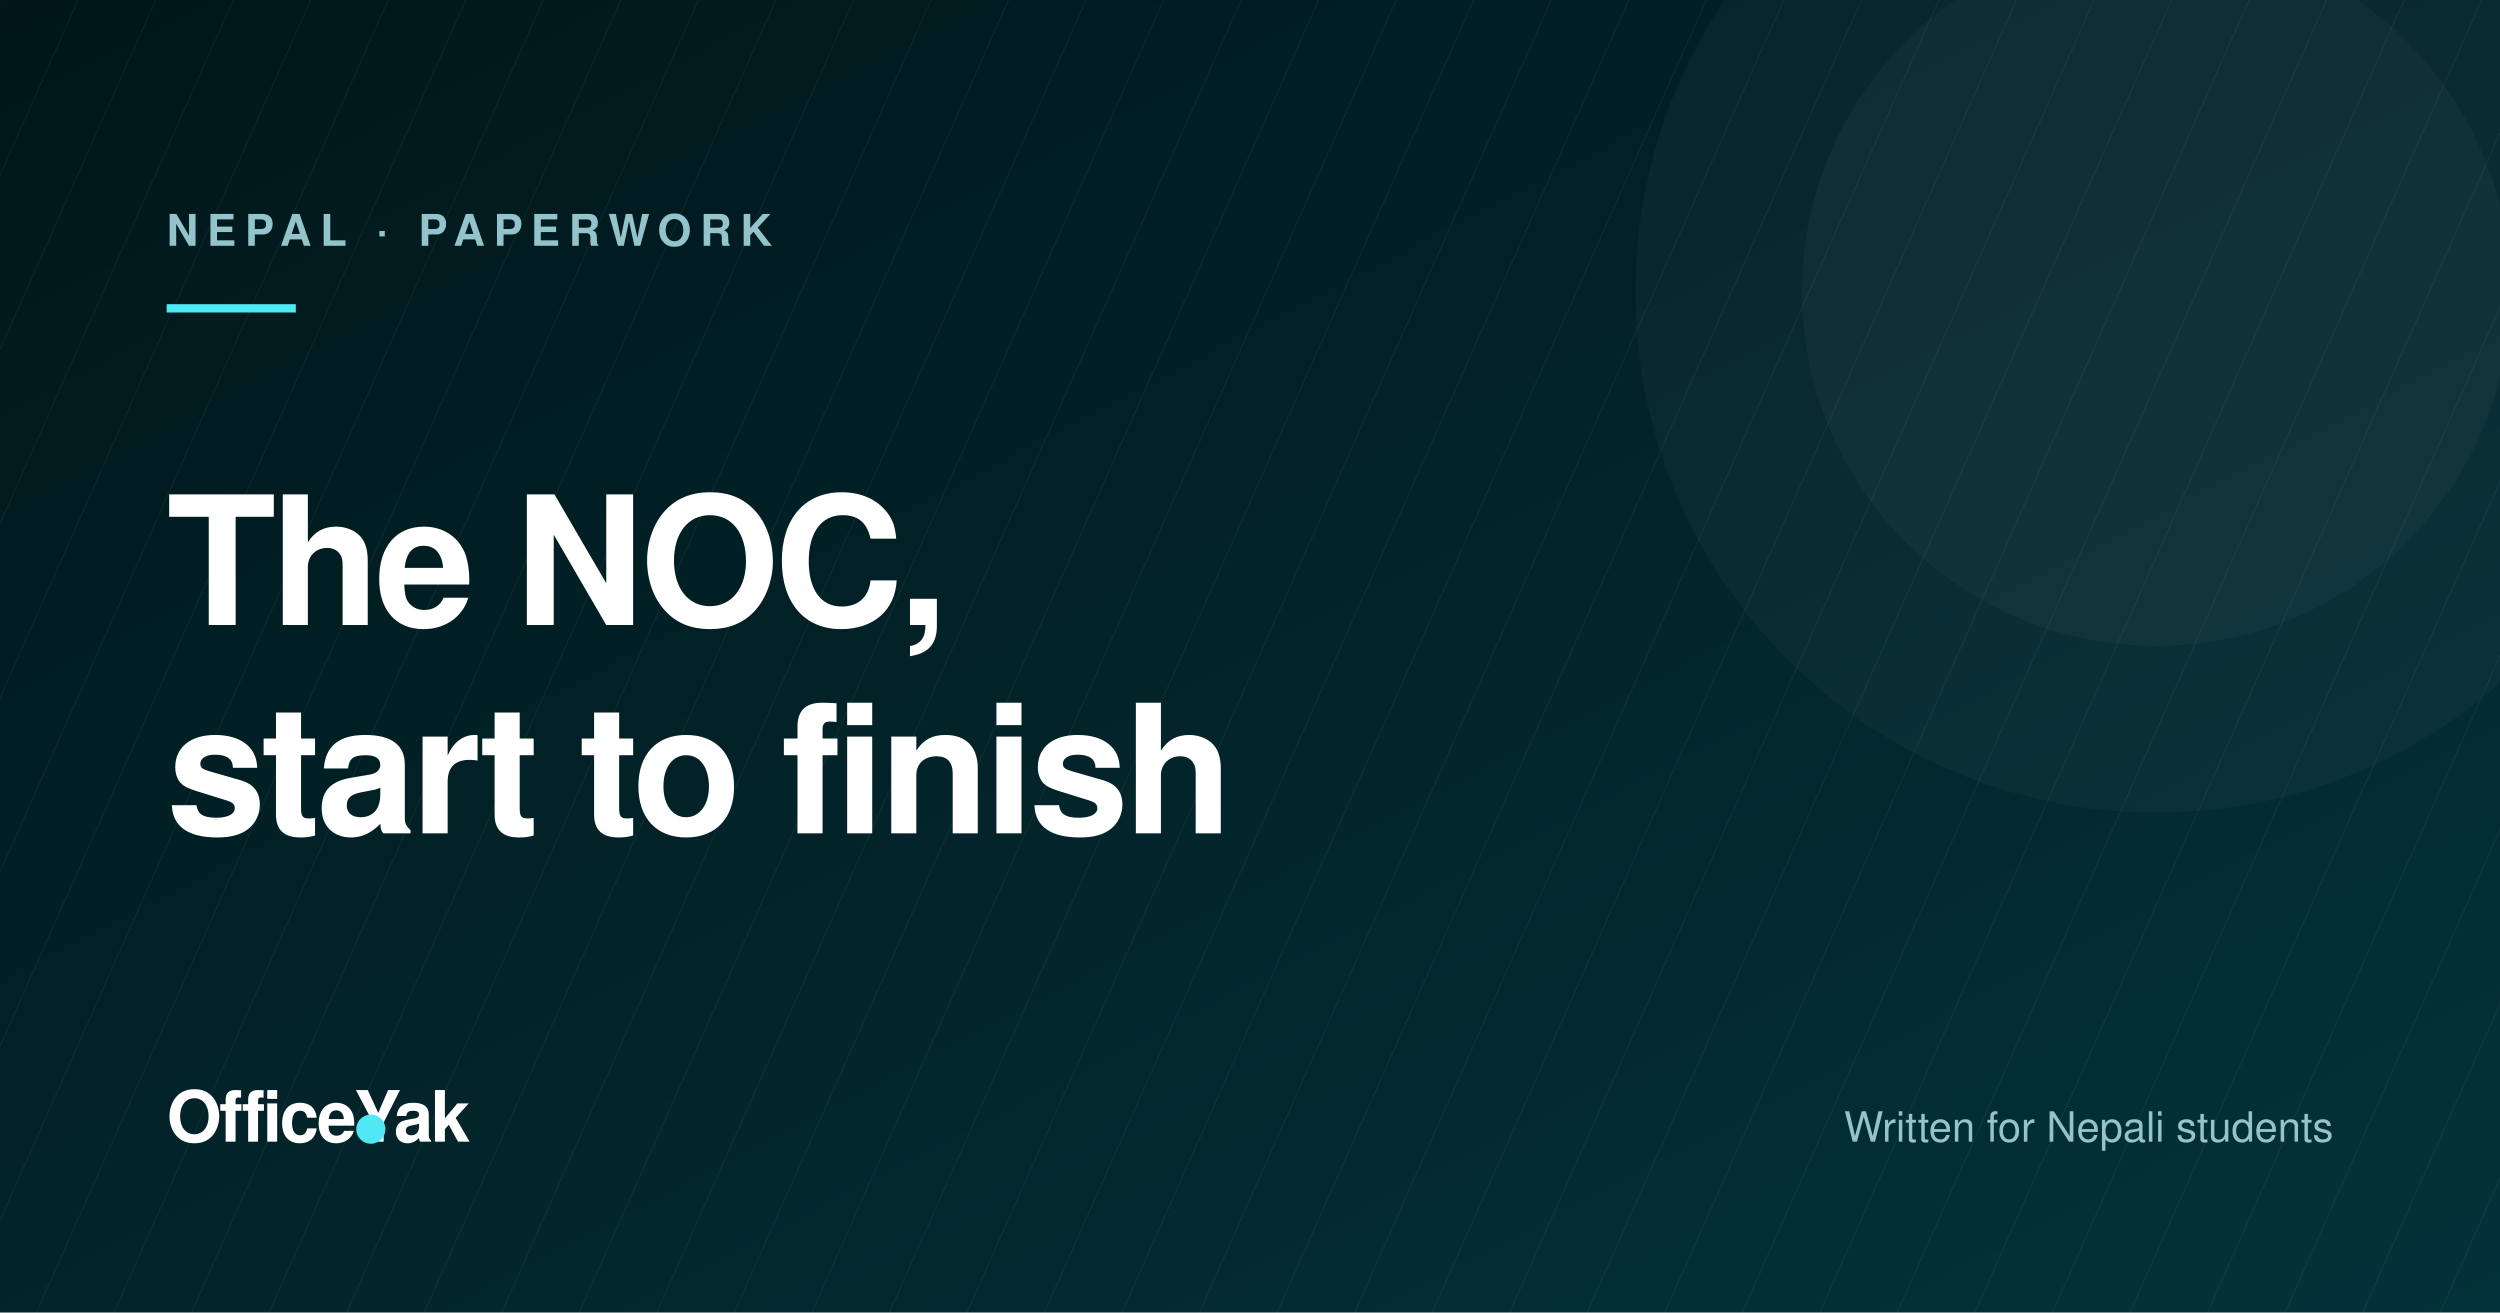
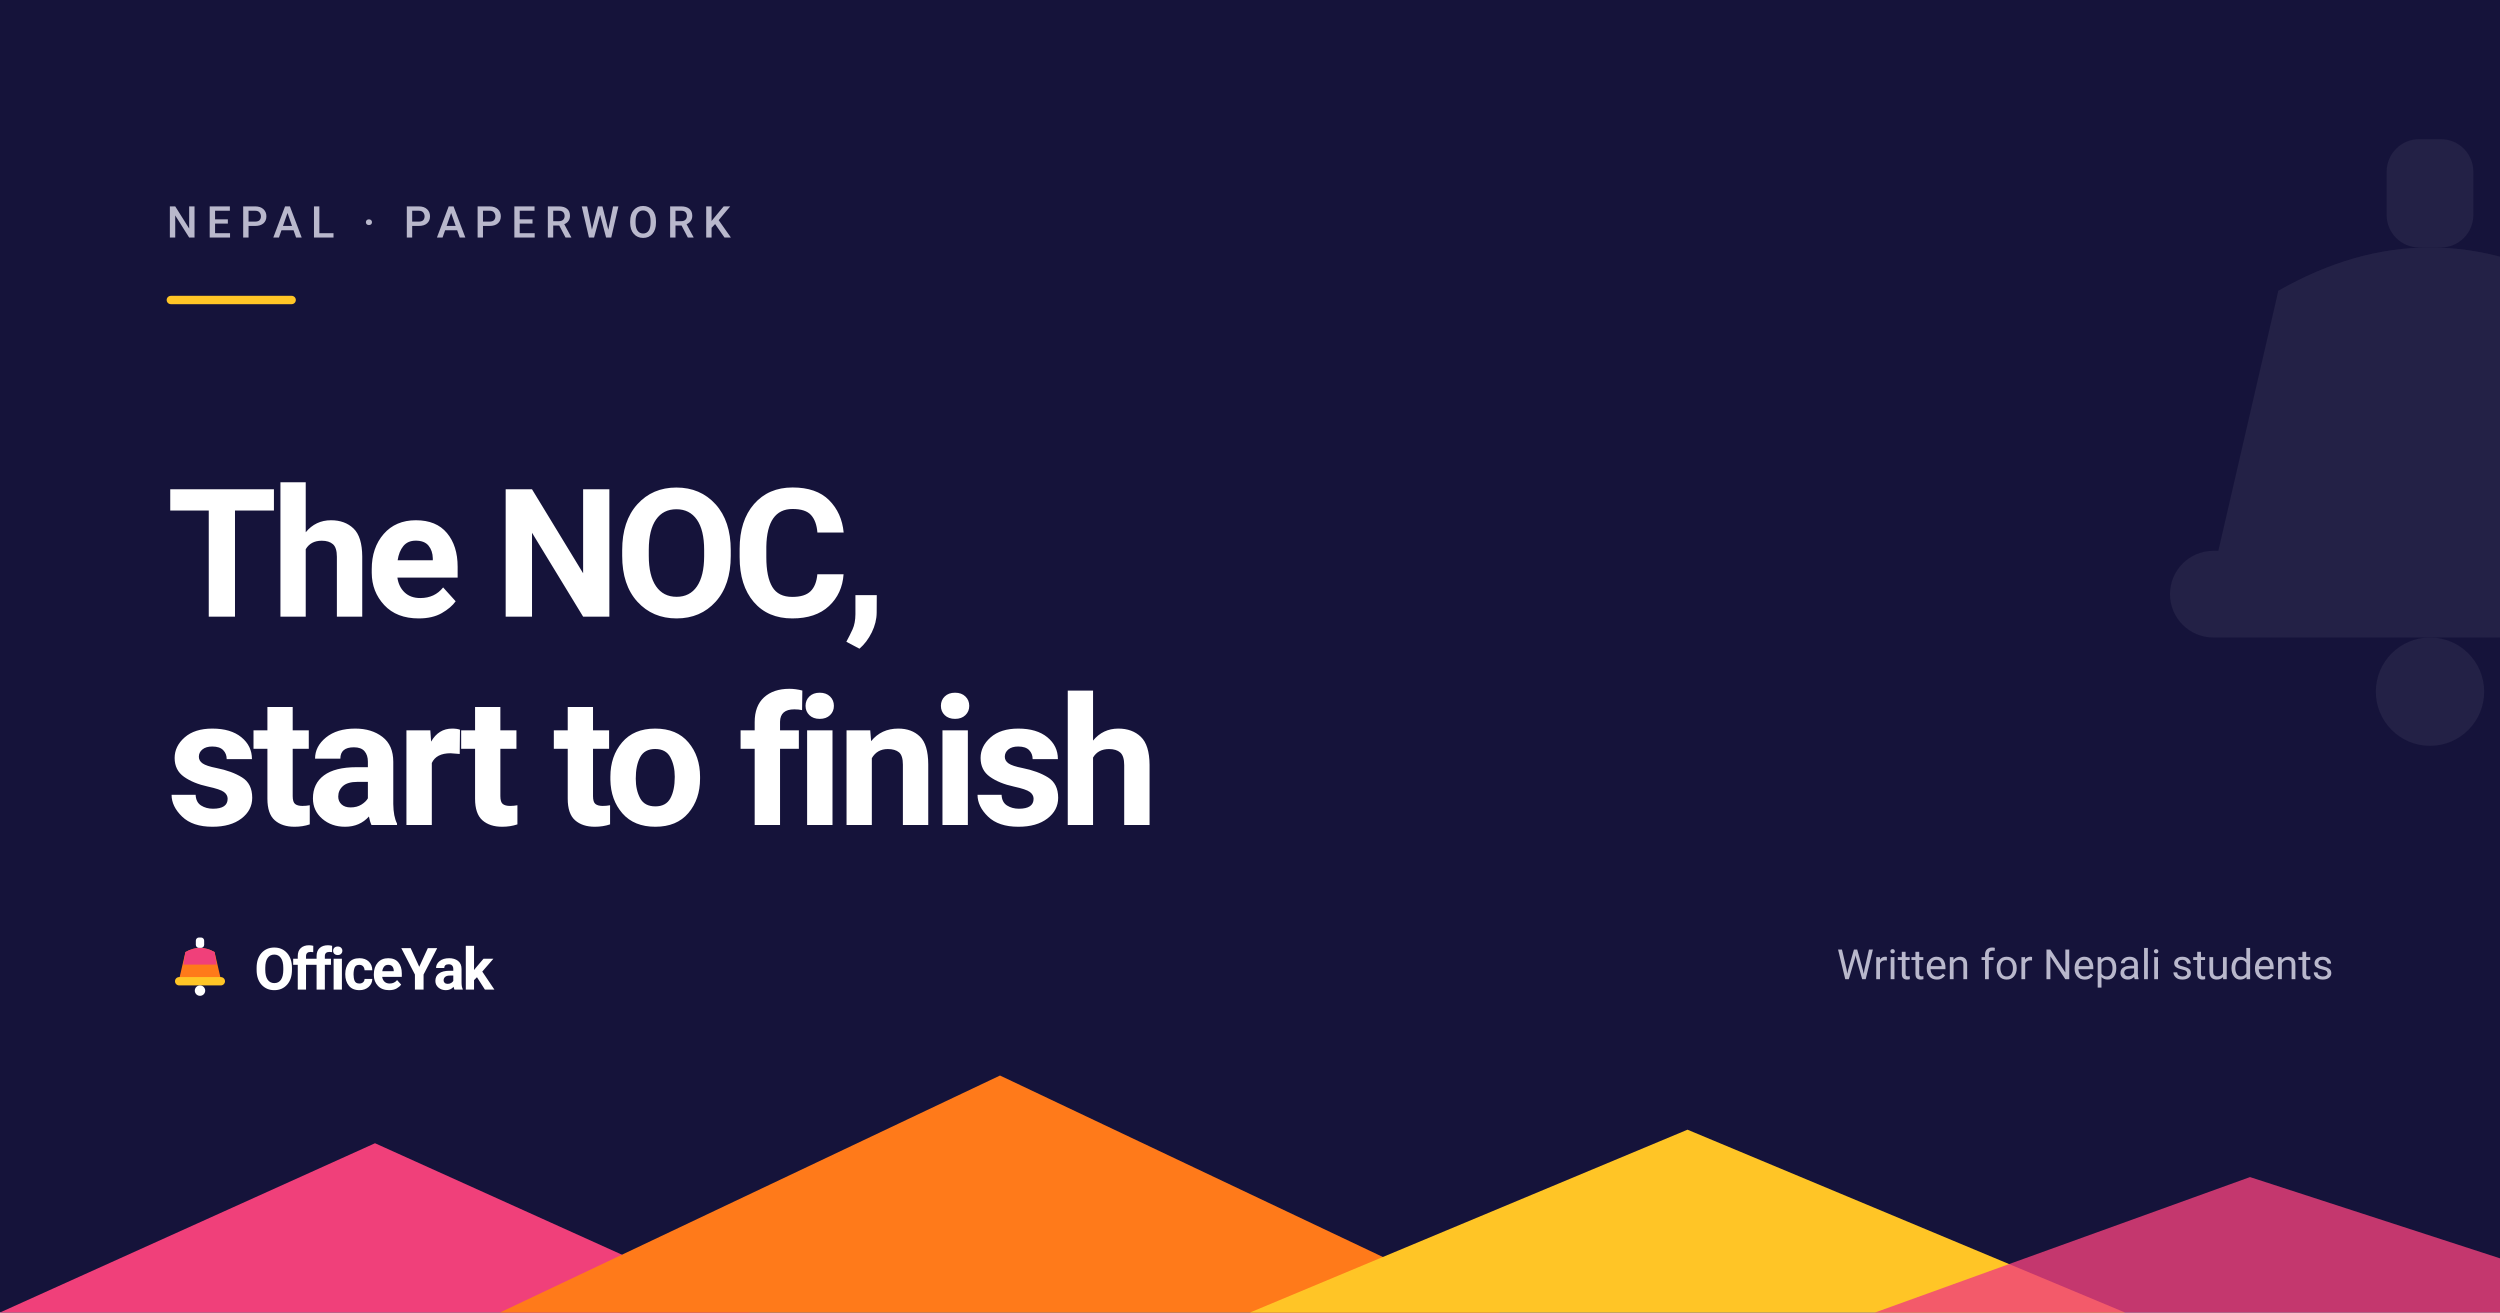
<svg xmlns="http://www.w3.org/2000/svg" width="1200" height="630" viewBox="0 0 1200 630" role="img" aria-label="The NOC, start to finish">
-   <defs>
-     <linearGradient id="g" x1="0" y1="0" x2="1" y2="1">
-       <stop offset="0%" stop-color="#001619" />
-       <stop offset="100%" stop-color="#04323A" />
-     </linearGradient>
-     <pattern id="rule" width="34" height="34" patternUnits="userSpaceOnUse" patternTransform="rotate(24)">
-       <line x1="0" y1="0" x2="0" y2="34" stroke="#FFFFFF" stroke-opacity="0.05" stroke-width="1" />
-     </pattern>
-   </defs>
-   <rect width="1200" height="630" fill="url(#g)" />
-   <rect width="1200" height="630" fill="url(#rule)" />
-   <circle cx="1035" cy="140" r="250" fill="#FFFFFF" fill-opacity="0.03" />
-   <circle cx="1035" cy="140" r="170" fill="#FFFFFF" fill-opacity="0.03" />
-   <g font-family="Archivo, Helvetica Neue, Helvetica, Arial, sans-serif">
-     <text x="80" y="118" fill="#93C4CB" font-size="21" font-weight="600" letter-spacing="4.2">NEPAL · PAPERWORK</text>
-     <rect x="80" y="146" width="62" height="4" fill="#50E8F4" />
-     <text x="80" y="300" fill="#FFFFFF" font-size="86" font-weight="700" letter-spacing="-2.4">The NOC,</text>
-     <text x="80" y="400" fill="#FFFFFF" font-size="86" font-weight="700" letter-spacing="-2.4">start to finish</text>
-     <g transform="translate(80, 548)">
-       <text x="0" y="0" fill="#FFFFFF" font-size="34" font-weight="700" letter-spacing="-1.2">OfficeYak</text>
-       <circle cx="98" cy="-6" r="7" fill="#50E8F4" />
+   <rect width="1200" height="630" fill="#15133A" />
+   <g transform="translate(1000 46) scale(5.2)" fill="#FFFFFF" opacity="0.06">
+     <rect x="28" y="4" width="8" height="10" rx="3" />
+     <path d="M18 18 Q32 10 46 18 L52 44 L12 44 Z" />
+     <path d="M18 18 Q32 10 46 18 L48 30 L16 30 Z" opacity="0.55" />
+     <rect x="8" y="42" width="48" height="8" rx="4" />
+     <circle cx="32" cy="55" r="5" />
+   </g>
+   <g transform="translate(0 500) scale(3 1.625)">
+     <polygon points="0,80 60,30 120,80" fill="#F0407A" />
+     <polygon points="80,80 160,10 240,80" fill="#FF7A1A" />
+     <polygon points="200,80 270,26 340,80" fill="#FFC526" />
+     <polygon points="300,80 360,40 400,64 400,80" fill="#F0407A" opacity="0.8" />
+   </g>
+   <g transform="translate(80 448)" font-family="Outfit, system-ui, -apple-system, 'Segoe UI', Roboto, Helvetica, Arial, sans-serif">
+     <g transform="scale(0.5)">
+       <rect x="28" y="4" width="8" height="10" rx="3" fill="#FFFFFF" />
+       <path d="M18 18 Q32 10 46 18 L52 44 L12 44 Z" fill="#FF7A1A" />
+       <path d="M18 18 Q32 10 46 18 L48 30 L16 30 Z" fill="#F0407A" />
+       <rect x="8" y="42" width="48" height="8" rx="4" fill="#FFC526" />
+       <circle cx="32" cy="55" r="5" fill="#FFFFFF" />
    </g>
-     <text x="1120" y="548" fill="#93C4CB" font-size="20" font-weight="500" text-anchor="end">Written for Nepali students</text>
+     <text x="42" y="27" fill="#FFFFFF" font-size="28" font-weight="600" letter-spacing="-1">OfficeYak</text>
+   </g>
+   <g font-family="Outfit, system-ui, -apple-system, 'Segoe UI', Roboto, Helvetica, Arial, sans-serif">
+     <text x="80" y="114" fill="#B9B8CC" font-size="21" font-weight="500" letter-spacing="4.2">NEPAL · PAPERWORK</text>
+     <rect x="80" y="142" width="62" height="4" rx="2" fill="#FFC526" />
+     <text x="80" y="296" fill="#FFFFFF" font-size="86" font-weight="600" letter-spacing="-3">The NOC,</text>
+     <text x="80" y="396" fill="#FFFFFF" font-size="86" font-weight="600" letter-spacing="-3">start to finish</text>
+     <text x="1120" y="470" fill="#B9B8CC" font-size="20" font-weight="400" text-anchor="end">Written for Nepali students</text>
  </g>
</svg>
